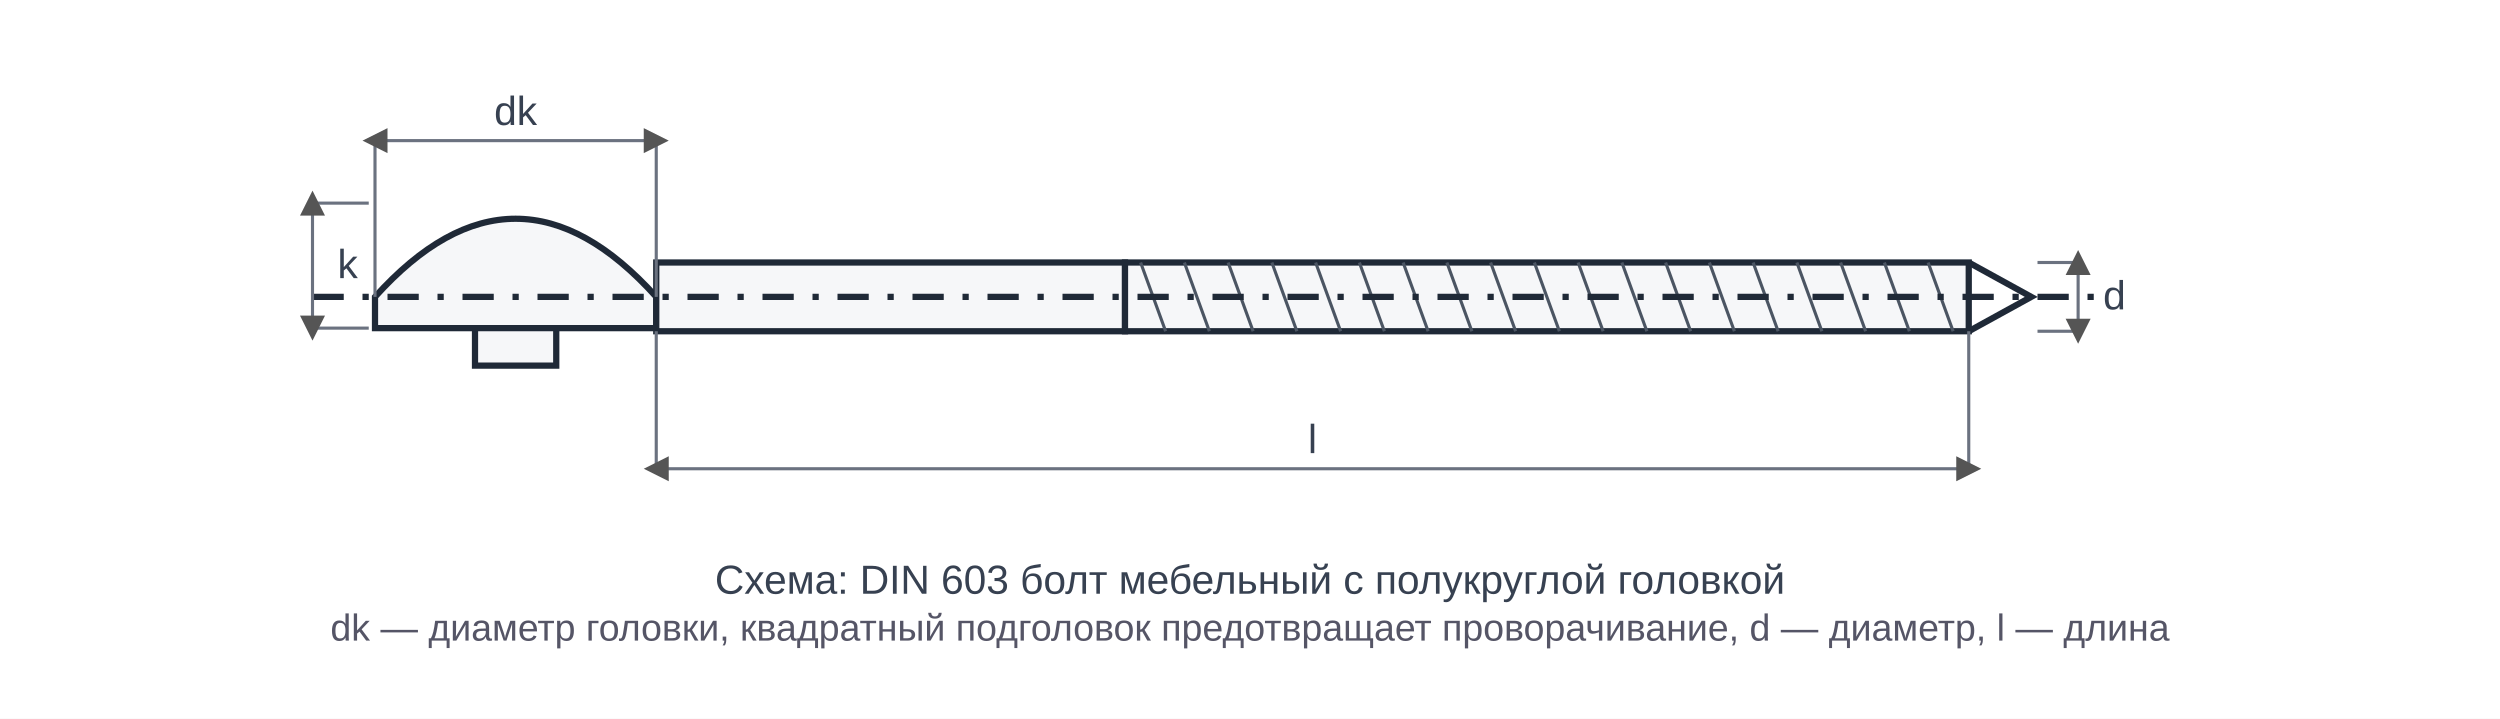
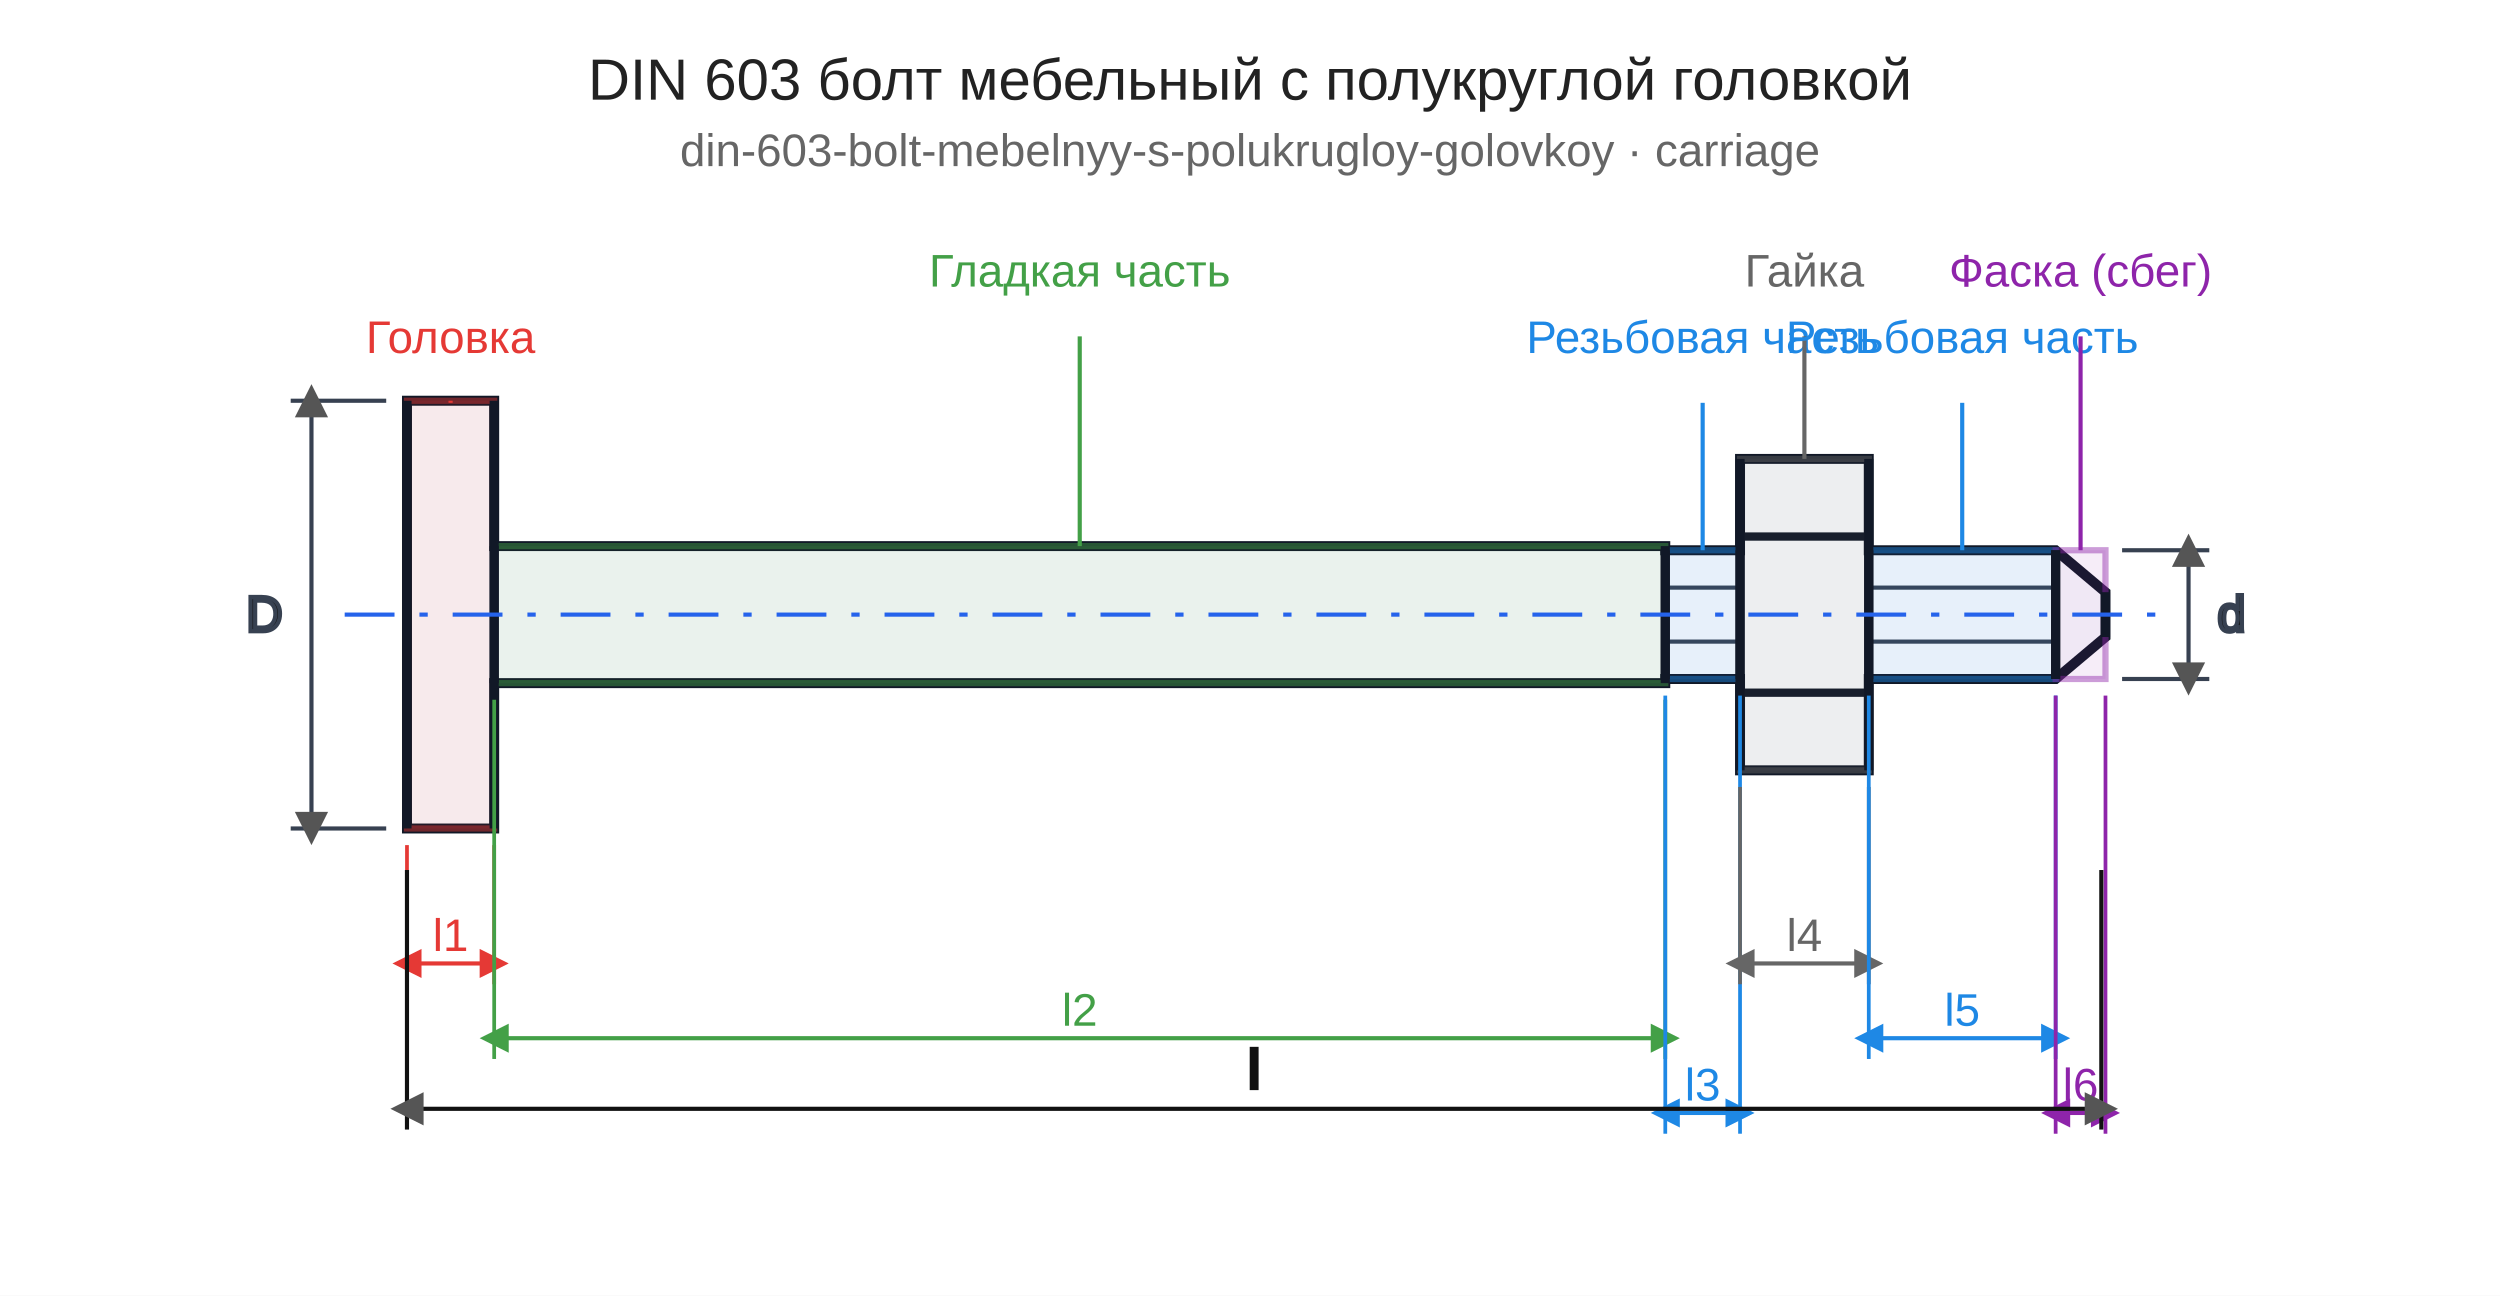
- <svg xmlns="http://www.w3.org/2000/svg" viewBox="0 0 800 230" font-family="Arial, sans-serif">
-   <rect width="800" height="230" fill="#ffffff" />
+ <svg xmlns="http://www.w3.org/2000/svg" viewBox="0 0 602 312" width="602" height="312" font-family="Arial,sans-serif">
  <defs>
-     <marker id="ah" markerWidth="8" markerHeight="8" refX="4" refY="4" orient="auto">
-       <path d="M0,0 L8,4 L0,8 Z" fill="#555" />
+     <marker id="arr" markerWidth="8" markerHeight="8" refX="4" refY="4" orient="auto-start-reverse">
+       <path d="M0,0 L8,4 L0,8 z" fill="#555" />
    </marker>
-     <marker id="ahb" markerWidth="8" markerHeight="8" refX="4" refY="4" orient="auto-start-reverse">
-       <path d="M0,0 L8,4 L0,8 Z" fill="#555" />
+     <marker id="arrc_0" markerWidth="7" markerHeight="7" refX="3.5" refY="3.5" orient="auto-start-reverse">
+       <path d="M0,0 L7,3.5 L0,7 z" fill="#e53935" />
+     </marker>
+     <marker id="arrc_1" markerWidth="7" markerHeight="7" refX="3.5" refY="3.5" orient="auto-start-reverse">
+       <path d="M0,0 L7,3.5 L0,7 z" fill="#43a047" />
+     </marker>
+     <marker id="arrc_2" markerWidth="7" markerHeight="7" refX="3.5" refY="3.5" orient="auto-start-reverse">
+       <path d="M0,0 L7,3.5 L0,7 z" fill="#1e88e5" />
+     </marker>
+     <marker id="arrc_3" markerWidth="7" markerHeight="7" refX="3.5" refY="3.5" orient="auto-start-reverse">
+       <path d="M0,0 L7,3.5 L0,7 z" fill="#666" />
+     </marker>
+     <marker id="arrc_4" markerWidth="7" markerHeight="7" refX="3.5" refY="3.5" orient="auto-start-reverse">
+       <path d="M0,0 L7,3.5 L0,7 z" fill="#1e88e5" />
+     </marker>
+     <marker id="arrc_5" markerWidth="7" markerHeight="7" refX="3.5" refY="3.5" orient="auto-start-reverse">
+       <path d="M0,0 L7,3.5 L0,7 z" fill="#8e24aa" />
    </marker>
  </defs>
-   <style>
-     .s{stroke:#1f2937;stroke-width:2;fill:none}
-     .f{fill:#f6f7f9;stroke:#1f2937;stroke-width:2}
-     .th{stroke:#4b5563;stroke-width:1}
-     .dim{stroke:#6b7280;stroke-width:1;fill:#374151;font-size:13px}
-   </style>
-   <path class="f" d="M120,95 Q165,45 210,95 L210,105 L120,105 Z" />
-   <rect class="f" x="152" y="105" width="26" height="12" />
-   <rect class="f" x="210" y="84" width="150" height="22" />
-   <rect class="f" x="360" y="84" width="270" height="22" />
-   <g class="th">
-     <line x1="365" y1="84" x2="373" y2="106" />
-     <line x1="379" y1="84" x2="387" y2="106" />
-     <line x1="393" y1="84" x2="401" y2="106" />
-     <line x1="407" y1="84" x2="415" y2="106" />
-     <line x1="421" y1="84" x2="429" y2="106" />
-     <line x1="435" y1="84" x2="443" y2="106" />
-     <line x1="449" y1="84" x2="457" y2="106" />
-     <line x1="463" y1="84" x2="471" y2="106" />
-     <line x1="477" y1="84" x2="485" y2="106" />
-     <line x1="491" y1="84" x2="499" y2="106" />
-     <line x1="505" y1="84" x2="513" y2="106" />
-     <line x1="519" y1="84" x2="527" y2="106" />
-     <line x1="533" y1="84" x2="541" y2="106" />
-     <line x1="547" y1="84" x2="555" y2="106" />
-     <line x1="561" y1="84" x2="569" y2="106" />
-     <line x1="575" y1="84" x2="583" y2="106" />
-     <line x1="589" y1="84" x2="597" y2="106" />
-     <line x1="603" y1="84" x2="611" y2="106" />
-     <line x1="617" y1="84" x2="625" y2="106" />
+   <rect width="602" height="312" fill="#fff" />
+   <text x="301.0" y="24" text-anchor="middle" font-size="14" fill="#222">DIN 603 болт мебельный с полукруглой головкой</text>
+   <text x="301.0" y="40" text-anchor="middle" font-size="11" fill="#666">din-603-bolt-mebelnyy-s-polukrugloy-golovkoy · carriage</text>
+   <g clip-path="url(#hatch_din_603_bolt_mebelny)" stroke="#6b7280" stroke-width="0.8">
+     <line x1="386.0" y1="163.5" x2="397.3" y2="132.5" />
+     <line x1="394.0" y1="163.5" x2="405.3" y2="132.5" />
+     <line x1="402.0" y1="163.5" x2="413.3" y2="132.5" />
+     <line x1="410.0" y1="163.5" x2="421.3" y2="132.5" />
+     <line x1="418.0" y1="163.5" x2="429.3" y2="132.5" />
+     <line x1="426.0" y1="163.5" x2="437.3" y2="132.5" />
  </g>
-   <path class="s" d="M630,84 L650,95 L630,106" />
-   <line class="s" stroke-dasharray="10,6,2,6" x1="100" y1="95" x2="670" y2="95" />
-   <g class="dim">
-     <line x1="120" y1="95" x2="120" y2="45" />
-     <line x1="210" y1="95" x2="210" y2="45" />
-     <line x1="120" y1="45" x2="210" y2="45" marker-start="url(#ahb)" marker-end="url(#ah)" />
-     <text x="165.0" y="40" text-anchor="middle" stroke="none">dk</text>
+   <defs>
+     <clipPath id="hatch_din_603_bolt_mebelny">
+       <rect x="401" y="132.5" width="18" height="31.0" />
+     </clipPath>
+   </defs>
+   <g clip-path="url(#hatch_din_603_bolt_mebelny)" stroke="#6b7280" stroke-width="0.8">
+     <line x1="435.0" y1="163.5" x2="446.3" y2="132.5" />
+     <line x1="443.0" y1="163.5" x2="454.3" y2="132.5" />
+     <line x1="451.0" y1="163.5" x2="462.3" y2="132.5" />
+     <line x1="459.0" y1="163.5" x2="470.3" y2="132.5" />
+     <line x1="467.0" y1="163.5" x2="478.3" y2="132.5" />
+     <line x1="475.0" y1="163.5" x2="486.3" y2="132.5" />
+     <line x1="483.0" y1="163.5" x2="494.3" y2="132.5" />
+     <line x1="491.0" y1="163.5" x2="502.3" y2="132.5" />
+     <line x1="499.0" y1="163.5" x2="510.3" y2="132.5" />
+     <line x1="507.0" y1="163.5" x2="518.3" y2="132.5" />
  </g>
-   <g class="dim">
-     <line x1="210" y1="106" x2="210" y2="150" />
-     <line x1="630" y1="106" x2="630" y2="150" />
-     <line x1="210" y1="150" x2="630" y2="150" marker-start="url(#ahb)" marker-end="url(#ah)" />
-     <text x="420.0" y="145" text-anchor="middle" stroke="none">l</text>
+   <defs>
+     <clipPath id="hatch_din_603_bolt_mebelny">
+       <rect x="450" y="132.5" width="45" height="31.0" />
+     </clipPath>
+   </defs>
+   <path d="M 98.0,96.5 L 119.0,96.5 L 119.0,131.5 L 401.0,131.5 L 401.0,132.5 L 419.0,132.5 L 419.0,110.5 L 450.0,110.5 L 450.0,132.5 L 495.0,132.5 L 495.0,132.5 L 507.0,142.6 L 507.0,153.4 L 495.0,163.5 L 495.0,163.5 L 450.0,163.5 L 450.0,185.5 L 419.0,185.5 L 419.0,163.5 L 401.0,163.5 L 401.0,164.5 L 119.0,164.5 L 119.0,199.5 L 98.0,199.5 Z" fill="#f8fafc" stroke="#111827" stroke-width="2.4" />
+   <g class="thread-inner">
+     <line x1="401.0" y1="141.5" x2="419.0" y2="141.5" stroke="#374151" stroke-width="1" />
+     <line x1="401.0" y1="154.5" x2="419.0" y2="154.5" stroke="#374151" stroke-width="1" />
+     <line x1="450.0" y1="141.5" x2="495.0" y2="141.5" stroke="#374151" stroke-width="1" />
+     <line x1="450.0" y1="154.5" x2="495.0" y2="154.5" stroke="#374151" stroke-width="1" />
  </g>
-   <g class="dim">
-     <line x1="652" y1="84" x2="665" y2="84" />
-     <line x1="652" y1="106" x2="665" y2="106" />
-     <line x1="665" y1="84" x2="665" y2="106" marker-start="url(#ahb)" marker-end="url(#ah)" />
-     <text x="673" y="99.0" text-anchor="start" stroke="none">d</text>
+   <g class="hex-dividers" stroke="#111827" stroke-width="2">
+     <line x1="419.0" y1="129.2" x2="450.0" y2="129.2" />
+     <line x1="419.0" y1="166.8" x2="450.0" y2="166.8" />
  </g>
-   <g class="dim">
-     <line x1="118" y1="65" x2="100" y2="65" />
-     <line x1="118" y1="105" x2="100" y2="105" />
-     <line x1="100" y1="65" x2="100" y2="105" marker-start="url(#ahb)" marker-end="url(#ah)" />
-     <text x="108" y="89.0" text-anchor="start" stroke="none">k</text>
+   <rect x="98" y="96.5" width="21" height="103.0" fill="#e53935" fill-opacity="0.08" stroke="#e53935" stroke-opacity="0.45" stroke-width="1.5" />
+   <rect x="119" y="131.5" width="282" height="33.0" fill="#43a047" fill-opacity="0.08" stroke="#43a047" stroke-opacity="0.45" stroke-width="1.5" />
+   <rect x="401" y="132.5" width="18" height="31.0" fill="#1e88e5" fill-opacity="0.08" stroke="#1e88e5" stroke-opacity="0.45" stroke-width="1.5" />
+   <rect x="419" y="110.5" width="31" height="75.0" fill="#666" fill-opacity="0.08" stroke="#666" stroke-opacity="0.45" stroke-width="1.5" />
+   <rect x="450" y="132.5" width="45" height="31.0" fill="#1e88e5" fill-opacity="0.08" stroke="#1e88e5" stroke-opacity="0.45" stroke-width="1.5" />
+   <rect x="495" y="132.5" width="12" height="31.0" fill="#8e24aa" fill-opacity="0.08" stroke="#8e24aa" stroke-opacity="0.45" stroke-width="1.5" />
+   <g class="seg-separators" stroke="#111827" stroke-width="2.2">
+     <line x1="98.0" y1="96.5" x2="98.0" y2="199.5" />
+     <line x1="119.0" y1="96.5" x2="119.0" y2="199.5" />
+     <line x1="119.0" y1="131.5" x2="119.0" y2="164.5" />
+     <line x1="401.0" y1="131.5" x2="401.0" y2="164.5" />
+     <line x1="401.0" y1="132.5" x2="401.0" y2="163.5" />
+     <line x1="419.0" y1="132.5" x2="419.0" y2="163.5" />
+     <line x1="419.0" y1="110.5" x2="419.0" y2="185.5" />
+     <line x1="450.0" y1="110.5" x2="450.0" y2="185.5" />
+     <line x1="450.0" y1="132.5" x2="450.0" y2="163.5" />
+     <line x1="495.0" y1="132.5" x2="495.0" y2="163.5" />
+     <line x1="495.0" y1="132.5" x2="495.0" y2="163.5" />
+     <line x1="507.0" y1="142.6" x2="507.0" y2="153.4" />
  </g>
-   <text x="400" y="190" text-anchor="middle" font-size="13" fill="#374151">Схема: DIN 603 болт мебельный с полукруглой головкой</text>
-   <text x="400" y="205" text-anchor="middle" font-size="12" fill="#556"> dk — диаметр головки, квадратный подголовок предотвращает проворачивание, d — диаметр, l — длина</text>
+   <line x1="83" y1="148.0" x2="521" y2="148.0" stroke="#2563eb" stroke-width="1" stroke-dasharray="12,6,2,6" />
+   <line x1="108.5" y1="96.5" x2="108.5" y2="97.0" stroke="#e53935" stroke-width="1" />
+   <text x="108.5" y="85.0" text-anchor="middle" font-size="11" fill="#e53935" font-family="Arial">Головка</text>
+   <line x1="260.0" y1="131.5" x2="260.0" y2="81.0" stroke="#43a047" stroke-width="1" />
+   <text x="260.0" y="69.0" text-anchor="middle" font-size="11" fill="#43a047" font-family="Arial">Гладкая часть</text>
+   <line x1="410.0" y1="132.5" x2="410.0" y2="97.0" stroke="#1e88e5" stroke-width="1" />
+   <text x="410.0" y="85.0" text-anchor="middle" font-size="11" fill="#1e88e5" font-family="Arial">Резьбовая часть</text>
+   <line x1="434.5" y1="110.5" x2="434.5" y2="81.0" stroke="#666" stroke-width="1" />
+   <text x="434.5" y="69.0" text-anchor="middle" font-size="11" fill="#666" font-family="Arial">Гайка</text>
+   <line x1="472.5" y1="132.5" x2="472.5" y2="97.0" stroke="#1e88e5" stroke-width="1" />
+   <text x="472.5" y="85.0" text-anchor="middle" font-size="11" fill="#1e88e5" font-family="Arial">Резьбовая часть</text>
+   <line x1="501.0" y1="132.5" x2="501.0" y2="81.0" stroke="#8e24aa" stroke-width="1" />
+   <text x="501.0" y="69.0" text-anchor="middle" font-size="11" fill="#8e24aa" font-family="Arial">Фаска (сбег)</text>
+   <line x1="98.0" y1="203.5" x2="98.0" y2="237.0" stroke="#e53935" stroke-width="0.9" />
+   <line x1="119.0" y1="203.5" x2="119.0" y2="237.0" stroke="#e53935" stroke-width="0.9" />
+   <line x1="98.0" y1="232.0" x2="119.0" y2="232.0" stroke="#e53935" stroke-width="1" marker-start="url(#arrc_0)" marker-end="url(#arrc_0)" />
+   <text x="108.5" y="229.0" text-anchor="middle" font-size="11" fill="#e53935" font-family="Arial">l1</text>
+   <line x1="119.0" y1="168.5" x2="119.0" y2="255.0" stroke="#43a047" stroke-width="0.9" />
+   <line x1="401.0" y1="168.5" x2="401.0" y2="255.0" stroke="#43a047" stroke-width="0.9" />
+   <line x1="119.0" y1="250.0" x2="401.0" y2="250.0" stroke="#43a047" stroke-width="1" marker-start="url(#arrc_1)" marker-end="url(#arrc_1)" />
+   <text x="260.0" y="247.0" text-anchor="middle" font-size="11" fill="#43a047" font-family="Arial">l2</text>
+   <line x1="401.0" y1="167.5" x2="401.0" y2="273.0" stroke="#1e88e5" stroke-width="0.9" />
+   <line x1="419.0" y1="167.5" x2="419.0" y2="273.0" stroke="#1e88e5" stroke-width="0.9" />
+   <line x1="401.0" y1="268.0" x2="419.0" y2="268.0" stroke="#1e88e5" stroke-width="1" marker-start="url(#arrc_2)" marker-end="url(#arrc_2)" />
+   <text x="410.0" y="265.0" text-anchor="middle" font-size="11" fill="#1e88e5" font-family="Arial">l3</text>
+   <line x1="419.0" y1="189.5" x2="419.0" y2="237.0" stroke="#666" stroke-width="0.9" />
+   <line x1="450.0" y1="189.5" x2="450.0" y2="237.0" stroke="#666" stroke-width="0.9" />
+   <line x1="419.0" y1="232.0" x2="450.0" y2="232.0" stroke="#666" stroke-width="1" marker-start="url(#arrc_3)" marker-end="url(#arrc_3)" />
+   <text x="434.5" y="229.0" text-anchor="middle" font-size="11" fill="#666" font-family="Arial">l4</text>
+   <line x1="450.0" y1="167.5" x2="450.0" y2="255.0" stroke="#1e88e5" stroke-width="0.9" />
+   <line x1="495.0" y1="167.5" x2="495.0" y2="255.0" stroke="#1e88e5" stroke-width="0.9" />
+   <line x1="450.0" y1="250.0" x2="495.0" y2="250.0" stroke="#1e88e5" stroke-width="1" marker-start="url(#arrc_4)" marker-end="url(#arrc_4)" />
+   <text x="472.5" y="247.0" text-anchor="middle" font-size="11" fill="#1e88e5" font-family="Arial">l5</text>
+   <line x1="495.0" y1="167.5" x2="495.0" y2="273.0" stroke="#8e24aa" stroke-width="0.9" />
+   <line x1="507.0" y1="167.5" x2="507.0" y2="273.0" stroke="#8e24aa" stroke-width="0.9" />
+   <line x1="495.0" y1="268.0" x2="507.0" y2="268.0" stroke="#8e24aa" stroke-width="1" marker-start="url(#arrc_5)" marker-end="url(#arrc_5)" />
+   <text x="501.0" y="265.0" text-anchor="middle" font-size="11" fill="#8e24aa" font-family="Arial">l6</text>
+   <g stroke="#111" stroke-width="1" font-family="Arial" font-size="13" fill="#111">
+     <line x1="98" y1="209.5" x2="98" y2="272" />
+     <line x1="506" y1="209.5" x2="506" y2="272" />
+     <line x1="98" y1="267" x2="506" y2="267" marker-start="url(#arr)" marker-end="url(#arr)" />
+     <text x="302.0" y="262" text-anchor="middle">l</text>
+   </g>
+   <g stroke="#374151" stroke-width="1" font-family="Arial" font-size="12" fill="#111">
+     <line x1="93" y1="96.5" x2="70" y2="96.5" />
+     <line x1="93" y1="199.5" x2="70" y2="199.5" />
+     <line x1="75" y1="96.5" x2="75" y2="199.5" marker-start="url(#arr)" marker-end="url(#arr)" />
+     <text x="68" y="152.0" text-anchor="end">D</text>
+   </g>
+   <g stroke="#374151" stroke-width="1" font-family="Arial" font-size="12" fill="#111">
+     <line x1="511" y1="132.5" x2="532" y2="132.5" />
+     <line x1="511" y1="163.5" x2="532" y2="163.5" />
+     <line x1="527" y1="132.5" x2="527" y2="163.5" marker-start="url(#arr)" marker-end="url(#arr)" />
+     <text x="534" y="152.0" text-anchor="start">d</text>
+   </g>
</svg>
